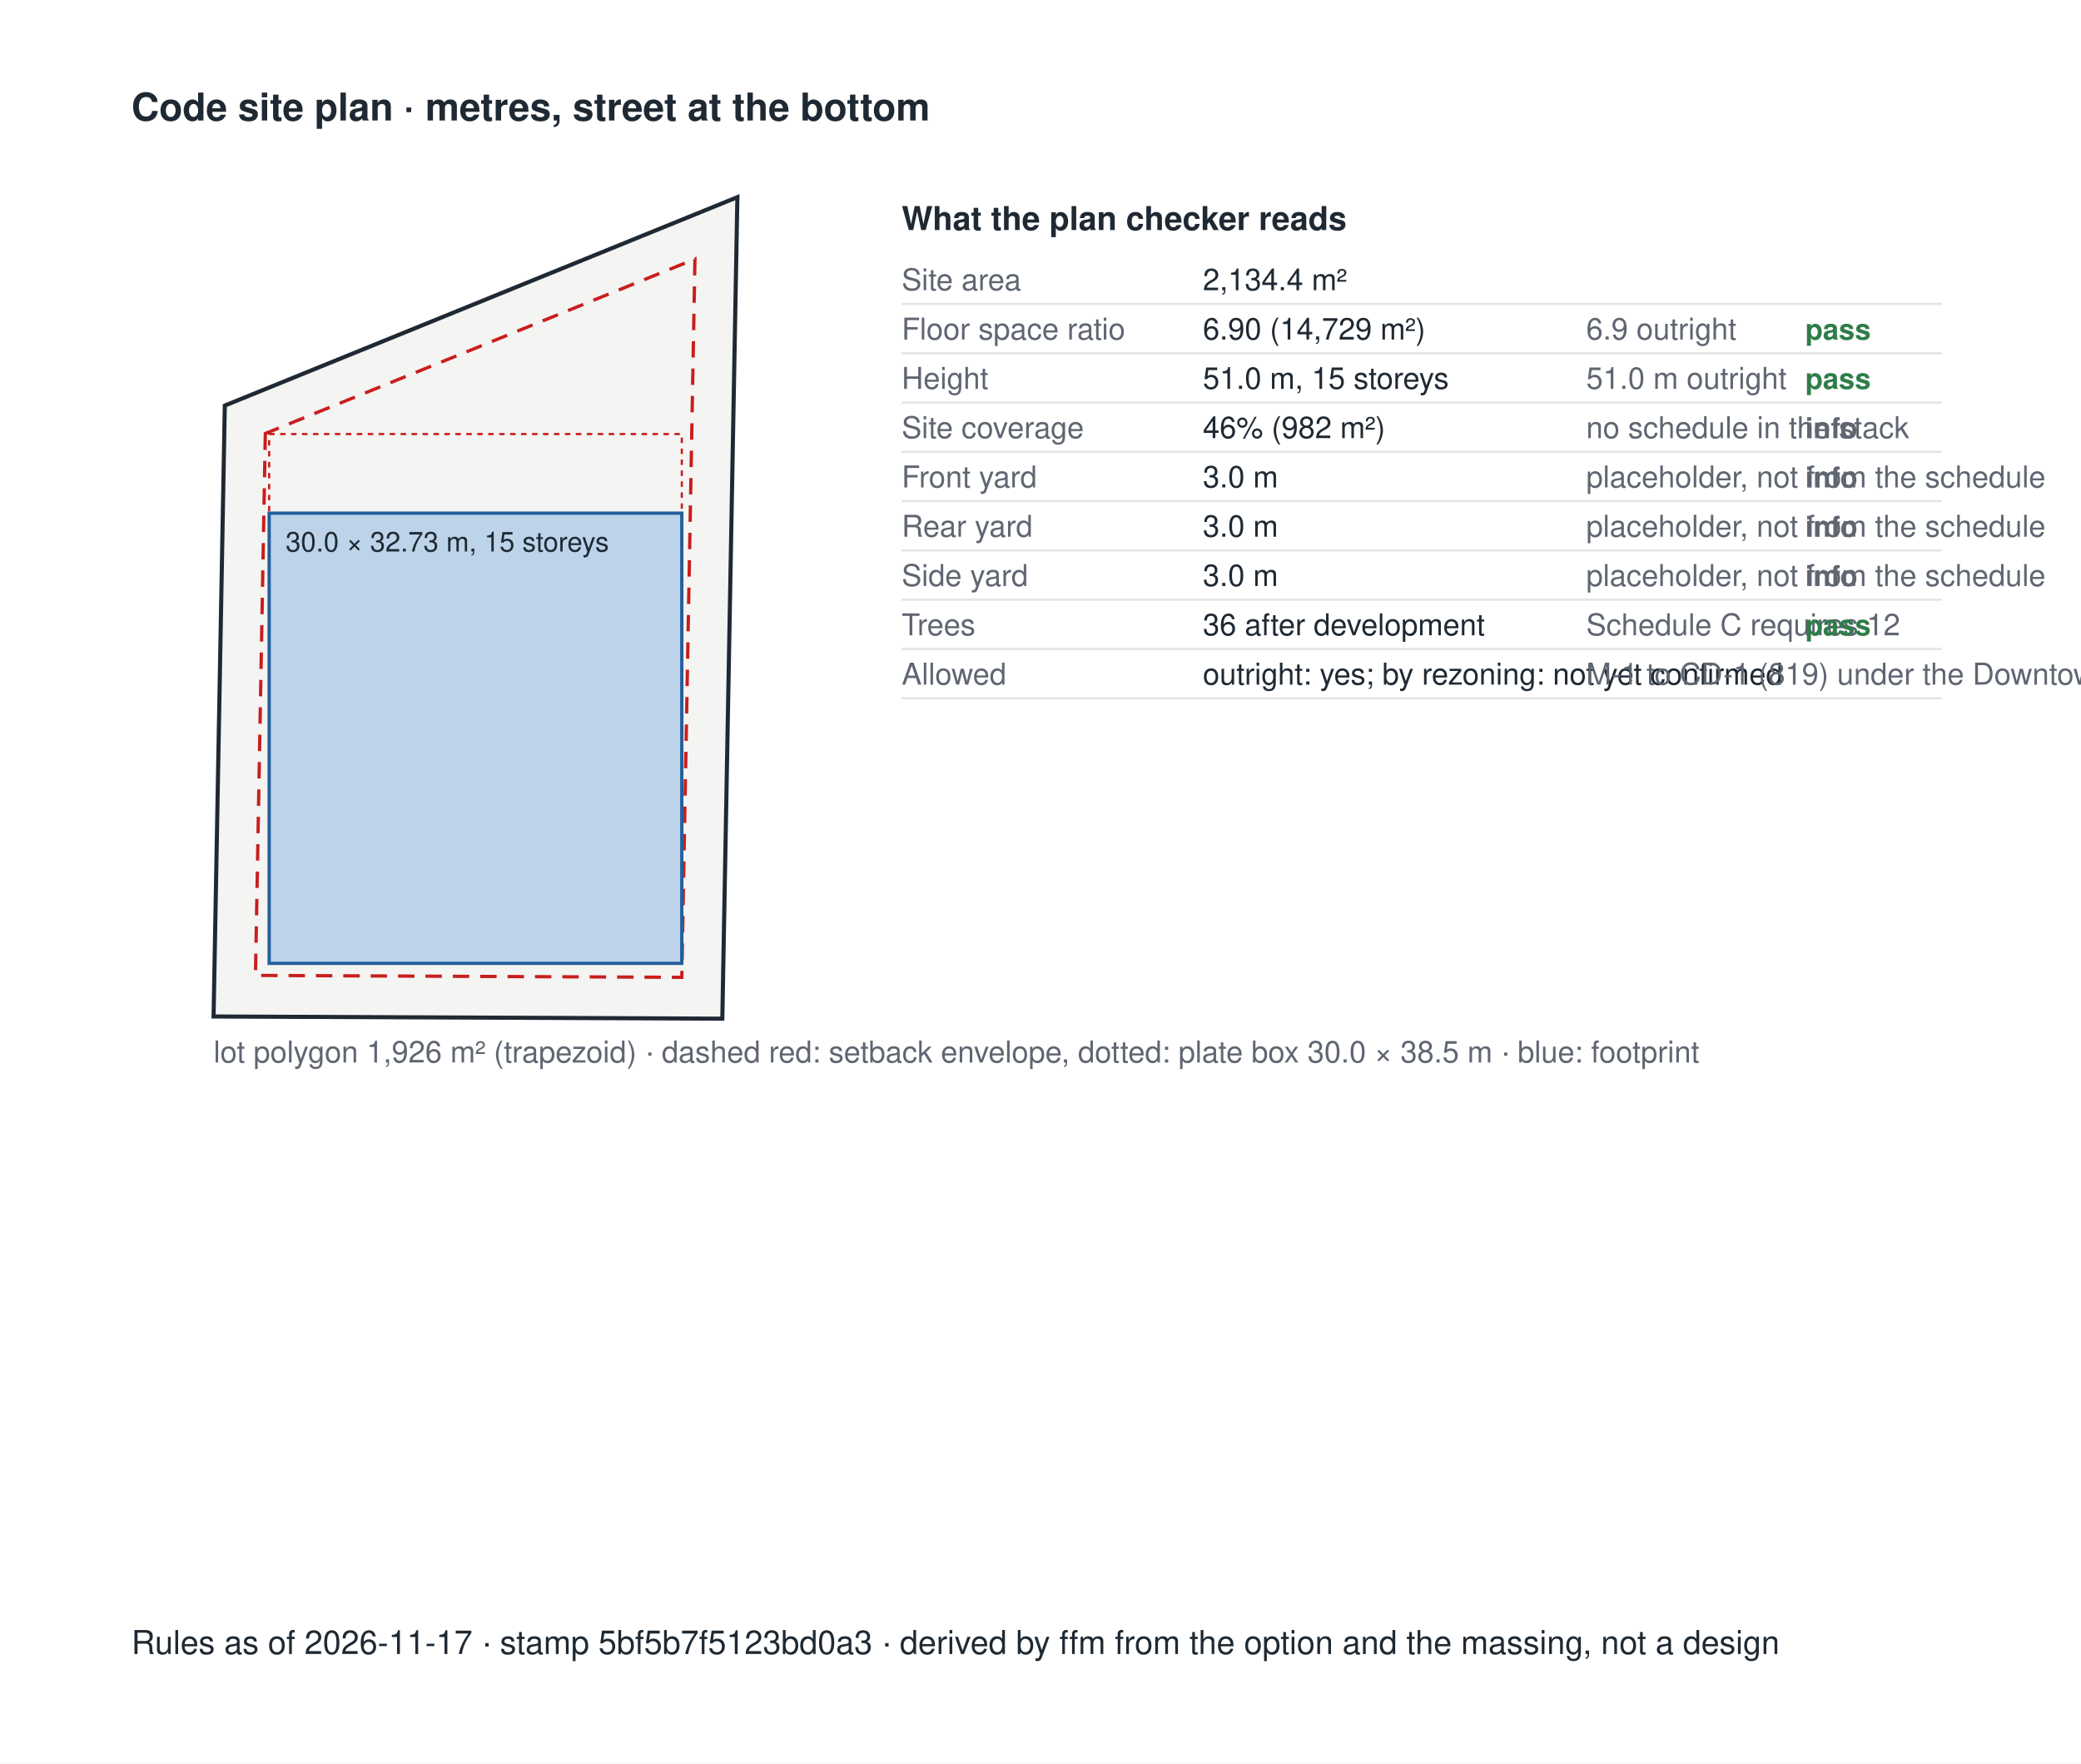
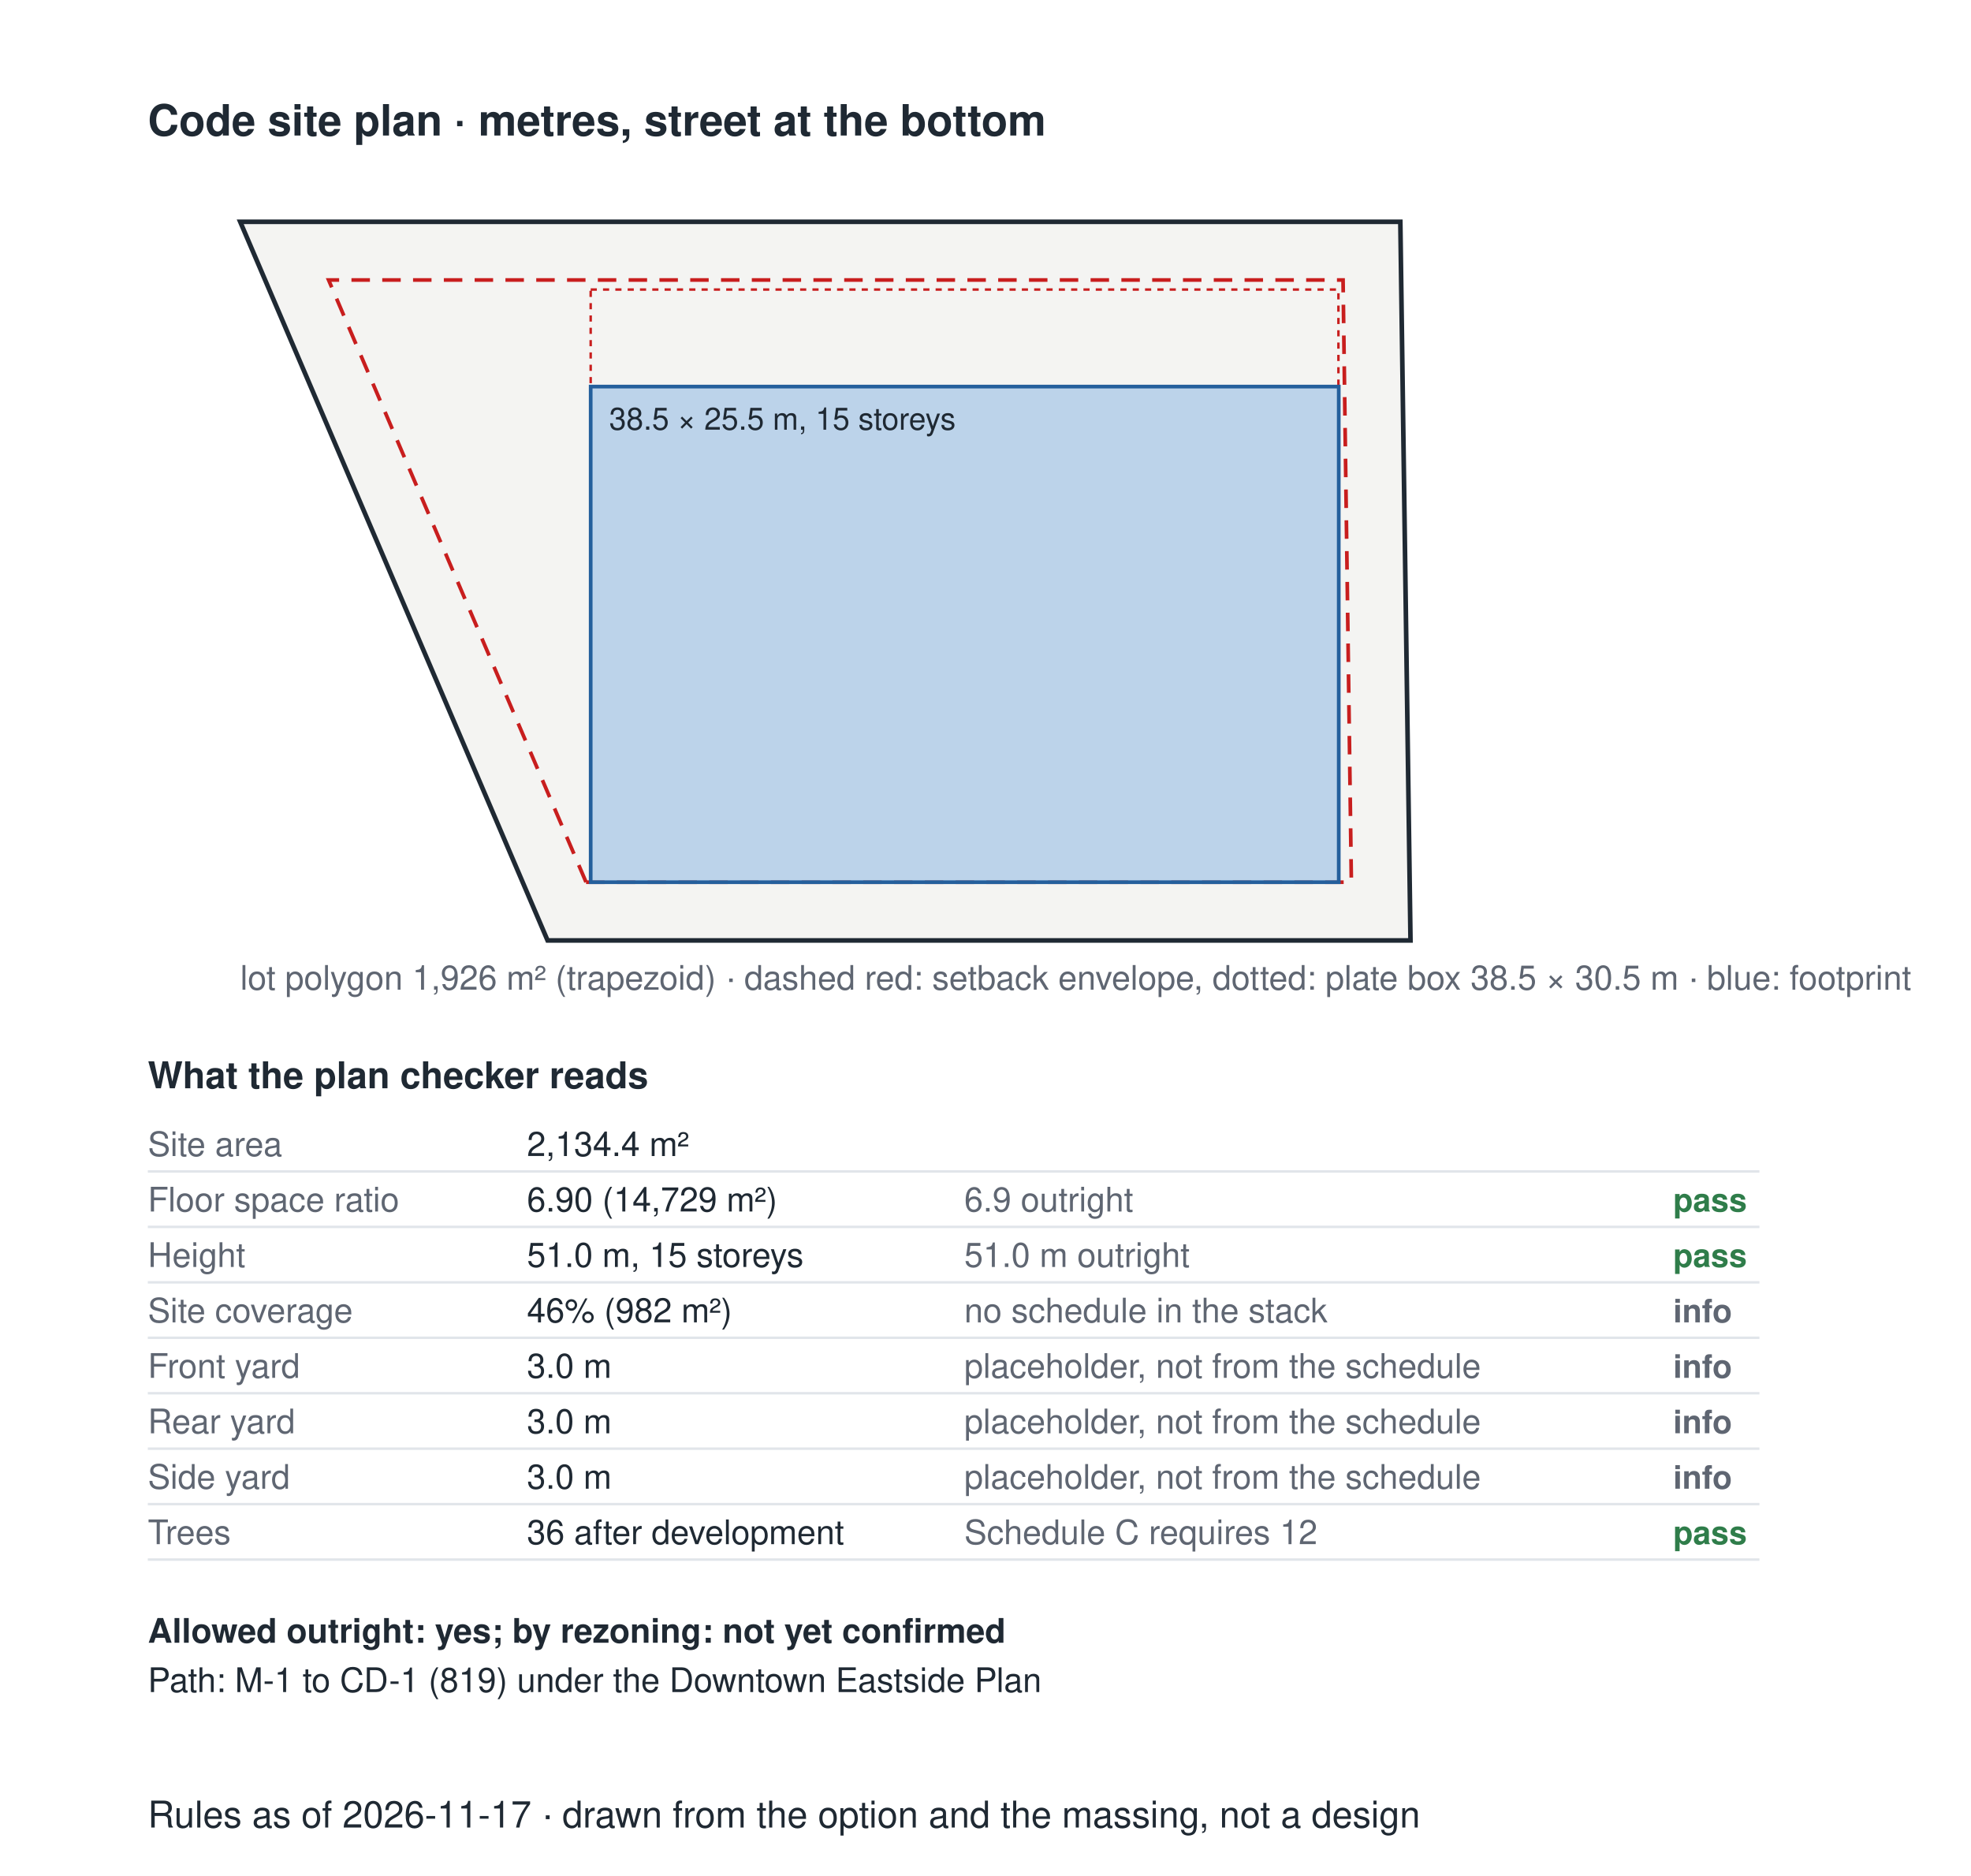
- <svg xmlns="http://www.w3.org/2000/svg" width="760" height="644" viewBox="0 0 760 644" font-family="IBM Plex Sans, Helvetica, Arial, sans-serif" font-size="12" fill="#1f2933" role="img" aria-label="Code site plan">
+ <svg xmlns="http://www.w3.org/2000/svg" width="640" height="609" viewBox="0 0 640 609" font-family="IBM Plex Sans, Helvetica, Arial, sans-serif" font-size="12" fill="#1f2933" role="img" aria-label="Code site plan">
  <rect width="100%" height="100%" fill="#ffffff" />
  <text x="48" y="44" font-size="14" font-weight="600">Code site plan · metres, street at the bottom</text>
-   <polygon points="82.1,148.1 78.0,371.2 263.8,372.0 269.3,72.0" fill="#f4f4f2" stroke="#1f2933" stroke-width="1.5" />
-   <polygon points="96.9,158.3 93.3,356.2 249.0,356.9 253.8,94.6" fill="none" stroke="#c81e1e" stroke-width="1.2" stroke-dasharray="6 4" />
-   <rect x="98.3" y="158.5" width="150.7" height="193.4" fill="none" stroke="#c81e1e" stroke-width="0.8" stroke-dasharray="2 2" />
-   <rect x="98.3" y="187.4" width="150.7" height="164.4" fill="#8fb8e3" fill-opacity="0.55" stroke="#245f9c" stroke-width="1.2" />
-   <text x="104.3" y="201.4" font-size="10" fill="#1f2933">30.0 × 32.73 m, 15 storeys</text>
-   <text x="78" y="388.0" font-size="11" fill="#5f6672">lot polygon 1,926 m² (trapezoid) · dashed red: setback envelope, dotted: plate box 30.0 × 38.5 m · blue: footprint</text>
-   <text x="329.293" y="84" font-size="12" font-weight="600">What the plan checker reads</text>
-   <line x1="329.293" y1="111" x2="709.293" y2="111" stroke="#e1e5ea" stroke-width="0.8" />
-   <text x="329.293" y="106" font-size="11" fill="#5f6672">Site area</text>
-   <text x="439.293" y="106" font-size="11">2,134.4 m²</text>
-   <text x="579.293" y="106" font-size="11" fill="#5f6672" />
-   <line x1="329.293" y1="129" x2="709.293" y2="129" stroke="#e1e5ea" stroke-width="0.8" />
-   <text x="329.293" y="124" font-size="11" fill="#5f6672">Floor space ratio</text>
-   <text x="439.293" y="124" font-size="11">6.90 (14,729 m²)</text>
-   <text x="579.293" y="124" font-size="11" fill="#5f6672">6.9 outright</text>
-   <text x="659.293" y="124" font-size="10.5" font-weight="600" fill="#2f7d4a">pass</text>
-   <line x1="329.293" y1="147" x2="709.293" y2="147" stroke="#e1e5ea" stroke-width="0.8" />
-   <text x="329.293" y="142" font-size="11" fill="#5f6672">Height</text>
-   <text x="439.293" y="142" font-size="11">51.0 m, 15 storeys</text>
-   <text x="579.293" y="142" font-size="11" fill="#5f6672">51.0 m outright</text>
-   <text x="659.293" y="142" font-size="10.5" font-weight="600" fill="#2f7d4a">pass</text>
-   <line x1="329.293" y1="165" x2="709.293" y2="165" stroke="#e1e5ea" stroke-width="0.8" />
-   <text x="329.293" y="160" font-size="11" fill="#5f6672">Site coverage</text>
-   <text x="439.293" y="160" font-size="11">46% (982 m²)</text>
-   <text x="579.293" y="160" font-size="11" fill="#5f6672">no schedule in the stack</text>
-   <text x="659.293" y="160" font-size="10.5" font-weight="600" fill="#5f6672">info</text>
-   <line x1="329.293" y1="183" x2="709.293" y2="183" stroke="#e1e5ea" stroke-width="0.8" />
-   <text x="329.293" y="178" font-size="11" fill="#5f6672">Front yard</text>
-   <text x="439.293" y="178" font-size="11">3.0 m</text>
-   <text x="579.293" y="178" font-size="11" fill="#5f6672">placeholder, not from the schedule</text>
-   <text x="659.293" y="178" font-size="10.5" font-weight="600" fill="#5f6672">info</text>
-   <line x1="329.293" y1="201" x2="709.293" y2="201" stroke="#e1e5ea" stroke-width="0.8" />
-   <text x="329.293" y="196" font-size="11" fill="#5f6672">Rear yard</text>
-   <text x="439.293" y="196" font-size="11">3.0 m</text>
-   <text x="579.293" y="196" font-size="11" fill="#5f6672">placeholder, not from the schedule</text>
-   <text x="659.293" y="196" font-size="10.5" font-weight="600" fill="#5f6672">info</text>
-   <line x1="329.293" y1="219" x2="709.293" y2="219" stroke="#e1e5ea" stroke-width="0.8" />
-   <text x="329.293" y="214" font-size="11" fill="#5f6672">Side yard</text>
-   <text x="439.293" y="214" font-size="11">3.0 m</text>
-   <text x="579.293" y="214" font-size="11" fill="#5f6672">placeholder, not from the schedule</text>
-   <text x="659.293" y="214" font-size="10.5" font-weight="600" fill="#5f6672">info</text>
-   <line x1="329.293" y1="237" x2="709.293" y2="237" stroke="#e1e5ea" stroke-width="0.8" />
-   <text x="329.293" y="232" font-size="11" fill="#5f6672">Trees</text>
-   <text x="439.293" y="232" font-size="11">36 after development</text>
-   <text x="579.293" y="232" font-size="11" fill="#5f6672">Schedule C requires 12</text>
-   <text x="659.293" y="232" font-size="10.5" font-weight="600" fill="#2f7d4a">pass</text>
-   <line x1="329.293" y1="255" x2="709.293" y2="255" stroke="#e1e5ea" stroke-width="0.8" />
-   <text x="329.293" y="250" font-size="11" fill="#5f6672">Allowed</text>
-   <text x="439.293" y="250" font-size="11">outright: yes; by rezoning: not yet confirmed</text>
-   <text x="579.293" y="250" font-size="11" fill="#5f6672">M-1 to CD-1 (819) under the Downtown Eastside Plan</text>
-   <text x="48.0" y="604.0" fill="#1f2933">Rules as of 2026-11-17 · stamp 5bf5b7f5123bd0a3 · derived by ffm from the option and the massing, not a design</text>
+   <polygon points="177.8,305.3 458.0,305.3 454.7,72.0 78.0,72.0" fill="#f4f4f2" stroke="#1f2933" stroke-width="1.5" />
+   <polygon points="190.3,286.4 438.8,286.4 436.1,90.9 106.7,90.9" fill="none" stroke="#c81e1e" stroke-width="1.2" stroke-dasharray="6 4" />
+   <rect x="191.8" y="94.0" width="242.8" height="192.4" fill="none" stroke="#c81e1e" stroke-width="0.8" stroke-dasharray="2 2" />
+   <polygon points="191.8,286.4 434.7,286.4 434.7,125.5 191.8,125.5" fill="#8fb8e3" fill-opacity="0.55" stroke="#245f9c" stroke-width="1.2" />
+   <text x="197.8" y="139.5" font-size="10" fill="#1f2933">38.5 × 25.5 m, 15 storeys</text>
+   <text x="78" y="321.3" font-size="11" fill="#5f6672">lot polygon 1,926 m² (trapezoid) · dashed red: setback envelope, dotted: plate box 38.5 × 30.5 m · blue: footprint</text>
+   <text x="48" y="353.298" font-size="12" font-weight="600">What the plan checker reads</text>
+   <line x1="48" y1="380.298" x2="571.3" y2="380.298" stroke="#e1e5ea" stroke-width="0.8" />
+   <text x="48.0" y="375.298" font-size="11" fill="#5f6672">Site area</text>
+   <text x="171.1" y="375.298" font-size="11">2,134.4 m²</text>
+   <text x="313.1" y="375.298" font-size="11" fill="#5f6672" />
+   <line x1="48" y1="398.298" x2="571.3" y2="398.298" stroke="#e1e5ea" stroke-width="0.8" />
+   <text x="48.0" y="393.298" font-size="11" fill="#5f6672">Floor space ratio</text>
+   <text x="171.1" y="393.298" font-size="11">6.90 (14,729 m²)</text>
+   <text x="313.1" y="393.298" font-size="11" fill="#5f6672">6.9 outright</text>
+   <text x="543.3" y="393.298" font-size="10.5" font-weight="600" fill="#2f7d4a">pass</text>
+   <line x1="48" y1="416.298" x2="571.3" y2="416.298" stroke="#e1e5ea" stroke-width="0.8" />
+   <text x="48.0" y="411.298" font-size="11" fill="#5f6672">Height</text>
+   <text x="171.1" y="411.298" font-size="11">51.0 m, 15 storeys</text>
+   <text x="313.1" y="411.298" font-size="11" fill="#5f6672">51.0 m outright</text>
+   <text x="543.3" y="411.298" font-size="10.5" font-weight="600" fill="#2f7d4a">pass</text>
+   <line x1="48" y1="434.298" x2="571.3" y2="434.298" stroke="#e1e5ea" stroke-width="0.8" />
+   <text x="48.0" y="429.298" font-size="11" fill="#5f6672">Site coverage</text>
+   <text x="171.1" y="429.298" font-size="11">46% (982 m²)</text>
+   <text x="313.1" y="429.298" font-size="11" fill="#5f6672">no schedule in the stack</text>
+   <text x="543.3" y="429.298" font-size="10.5" font-weight="600" fill="#5f6672">info</text>
+   <line x1="48" y1="452.298" x2="571.3" y2="452.298" stroke="#e1e5ea" stroke-width="0.8" />
+   <text x="48.0" y="447.298" font-size="11" fill="#5f6672">Front yard</text>
+   <text x="171.1" y="447.298" font-size="11">3.0 m</text>
+   <text x="313.1" y="447.298" font-size="11" fill="#5f6672">placeholder, not from the schedule</text>
+   <text x="543.3" y="447.298" font-size="10.5" font-weight="600" fill="#5f6672">info</text>
+   <line x1="48" y1="470.298" x2="571.3" y2="470.298" stroke="#e1e5ea" stroke-width="0.8" />
+   <text x="48.0" y="465.298" font-size="11" fill="#5f6672">Rear yard</text>
+   <text x="171.1" y="465.298" font-size="11">3.0 m</text>
+   <text x="313.1" y="465.298" font-size="11" fill="#5f6672">placeholder, not from the schedule</text>
+   <text x="543.3" y="465.298" font-size="10.5" font-weight="600" fill="#5f6672">info</text>
+   <line x1="48" y1="488.298" x2="571.3" y2="488.298" stroke="#e1e5ea" stroke-width="0.8" />
+   <text x="48.0" y="483.298" font-size="11" fill="#5f6672">Side yard</text>
+   <text x="171.1" y="483.298" font-size="11">3.0 m</text>
+   <text x="313.1" y="483.298" font-size="11" fill="#5f6672">placeholder, not from the schedule</text>
+   <text x="543.3" y="483.298" font-size="10.5" font-weight="600" fill="#5f6672">info</text>
+   <line x1="48" y1="506.298" x2="571.3" y2="506.298" stroke="#e1e5ea" stroke-width="0.8" />
+   <text x="48.0" y="501.298" font-size="11" fill="#5f6672">Trees</text>
+   <text x="171.1" y="501.298" font-size="11">36 after development</text>
+   <text x="313.1" y="501.298" font-size="11" fill="#5f6672">Schedule C requires 12</text>
+   <text x="543.3" y="501.298" font-size="10.5" font-weight="600" fill="#2f7d4a">pass</text>
+   <text x="48" y="533.298" font-size="11" font-weight="600">Allowed outright: yes; by rezoning: not yet confirmed</text>
+   <text x="48" y="549.298" font-size="11">Path: M-1 to CD-1 (819) under the Downtown Eastside Plan</text>
+   <text x="48.0" y="593.3" fill="#1f2933">Rules as of 2026-11-17 · drawn from the option and the massing, not a design</text>
</svg>
